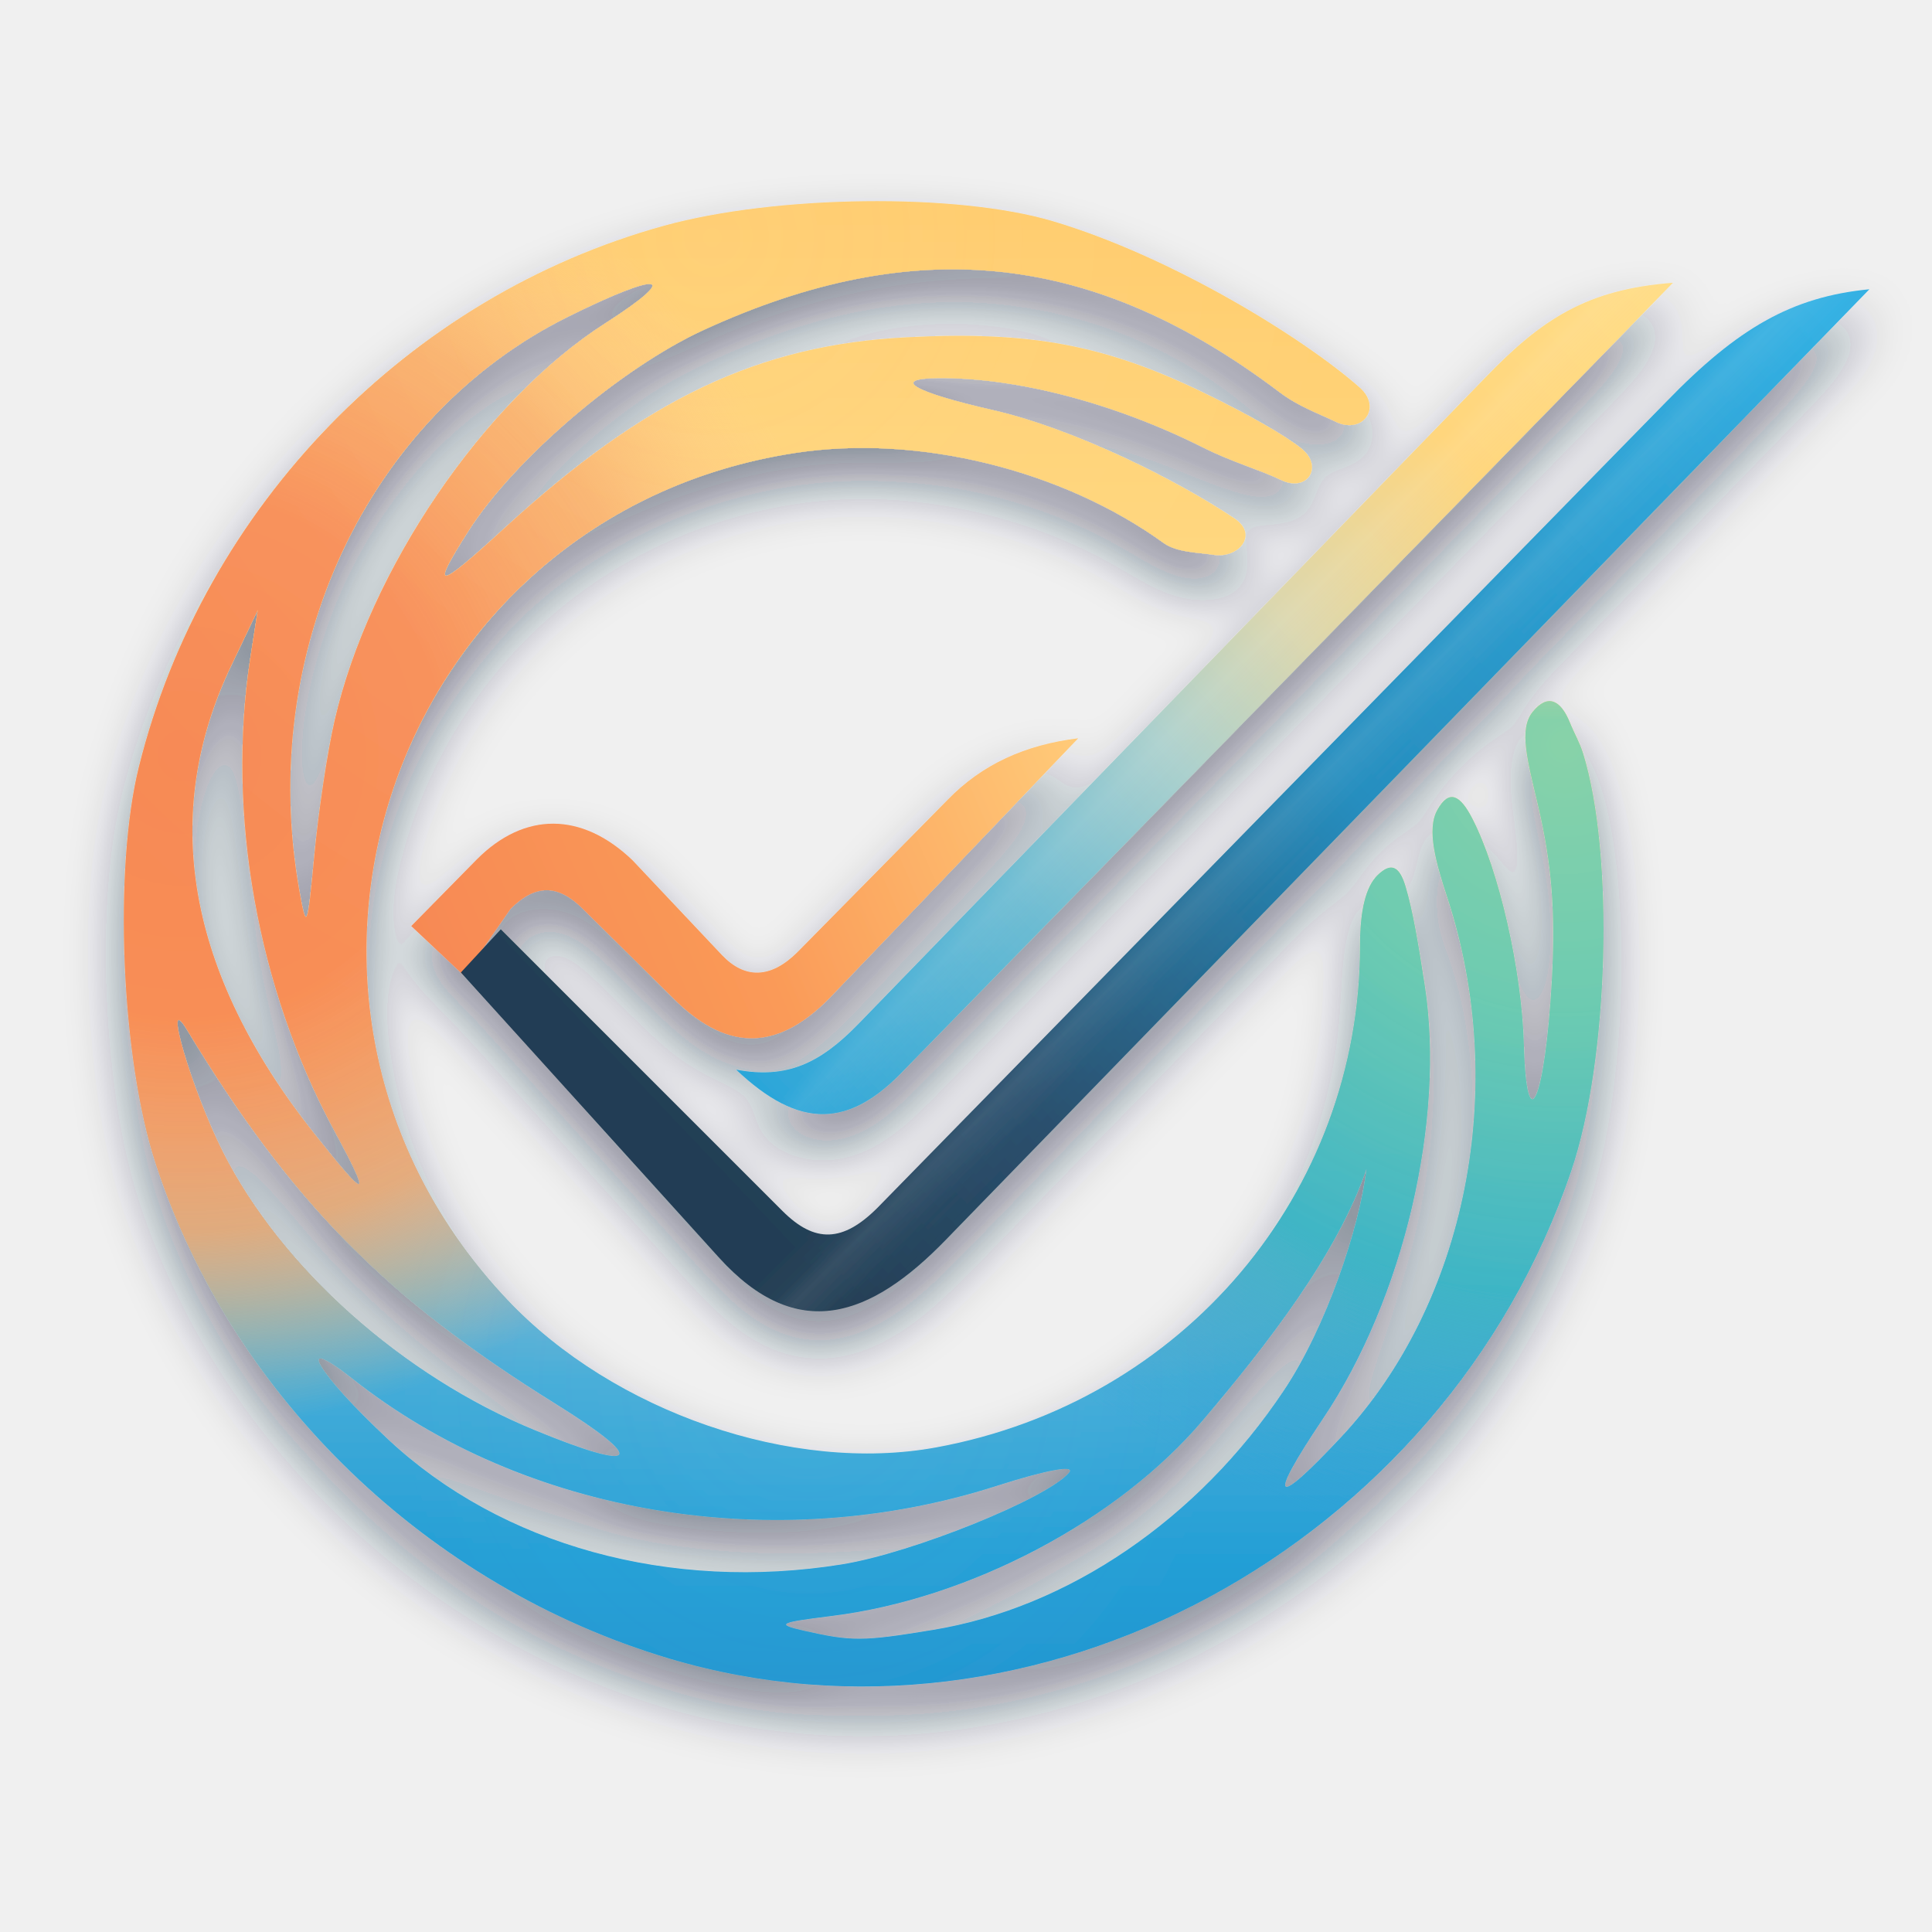
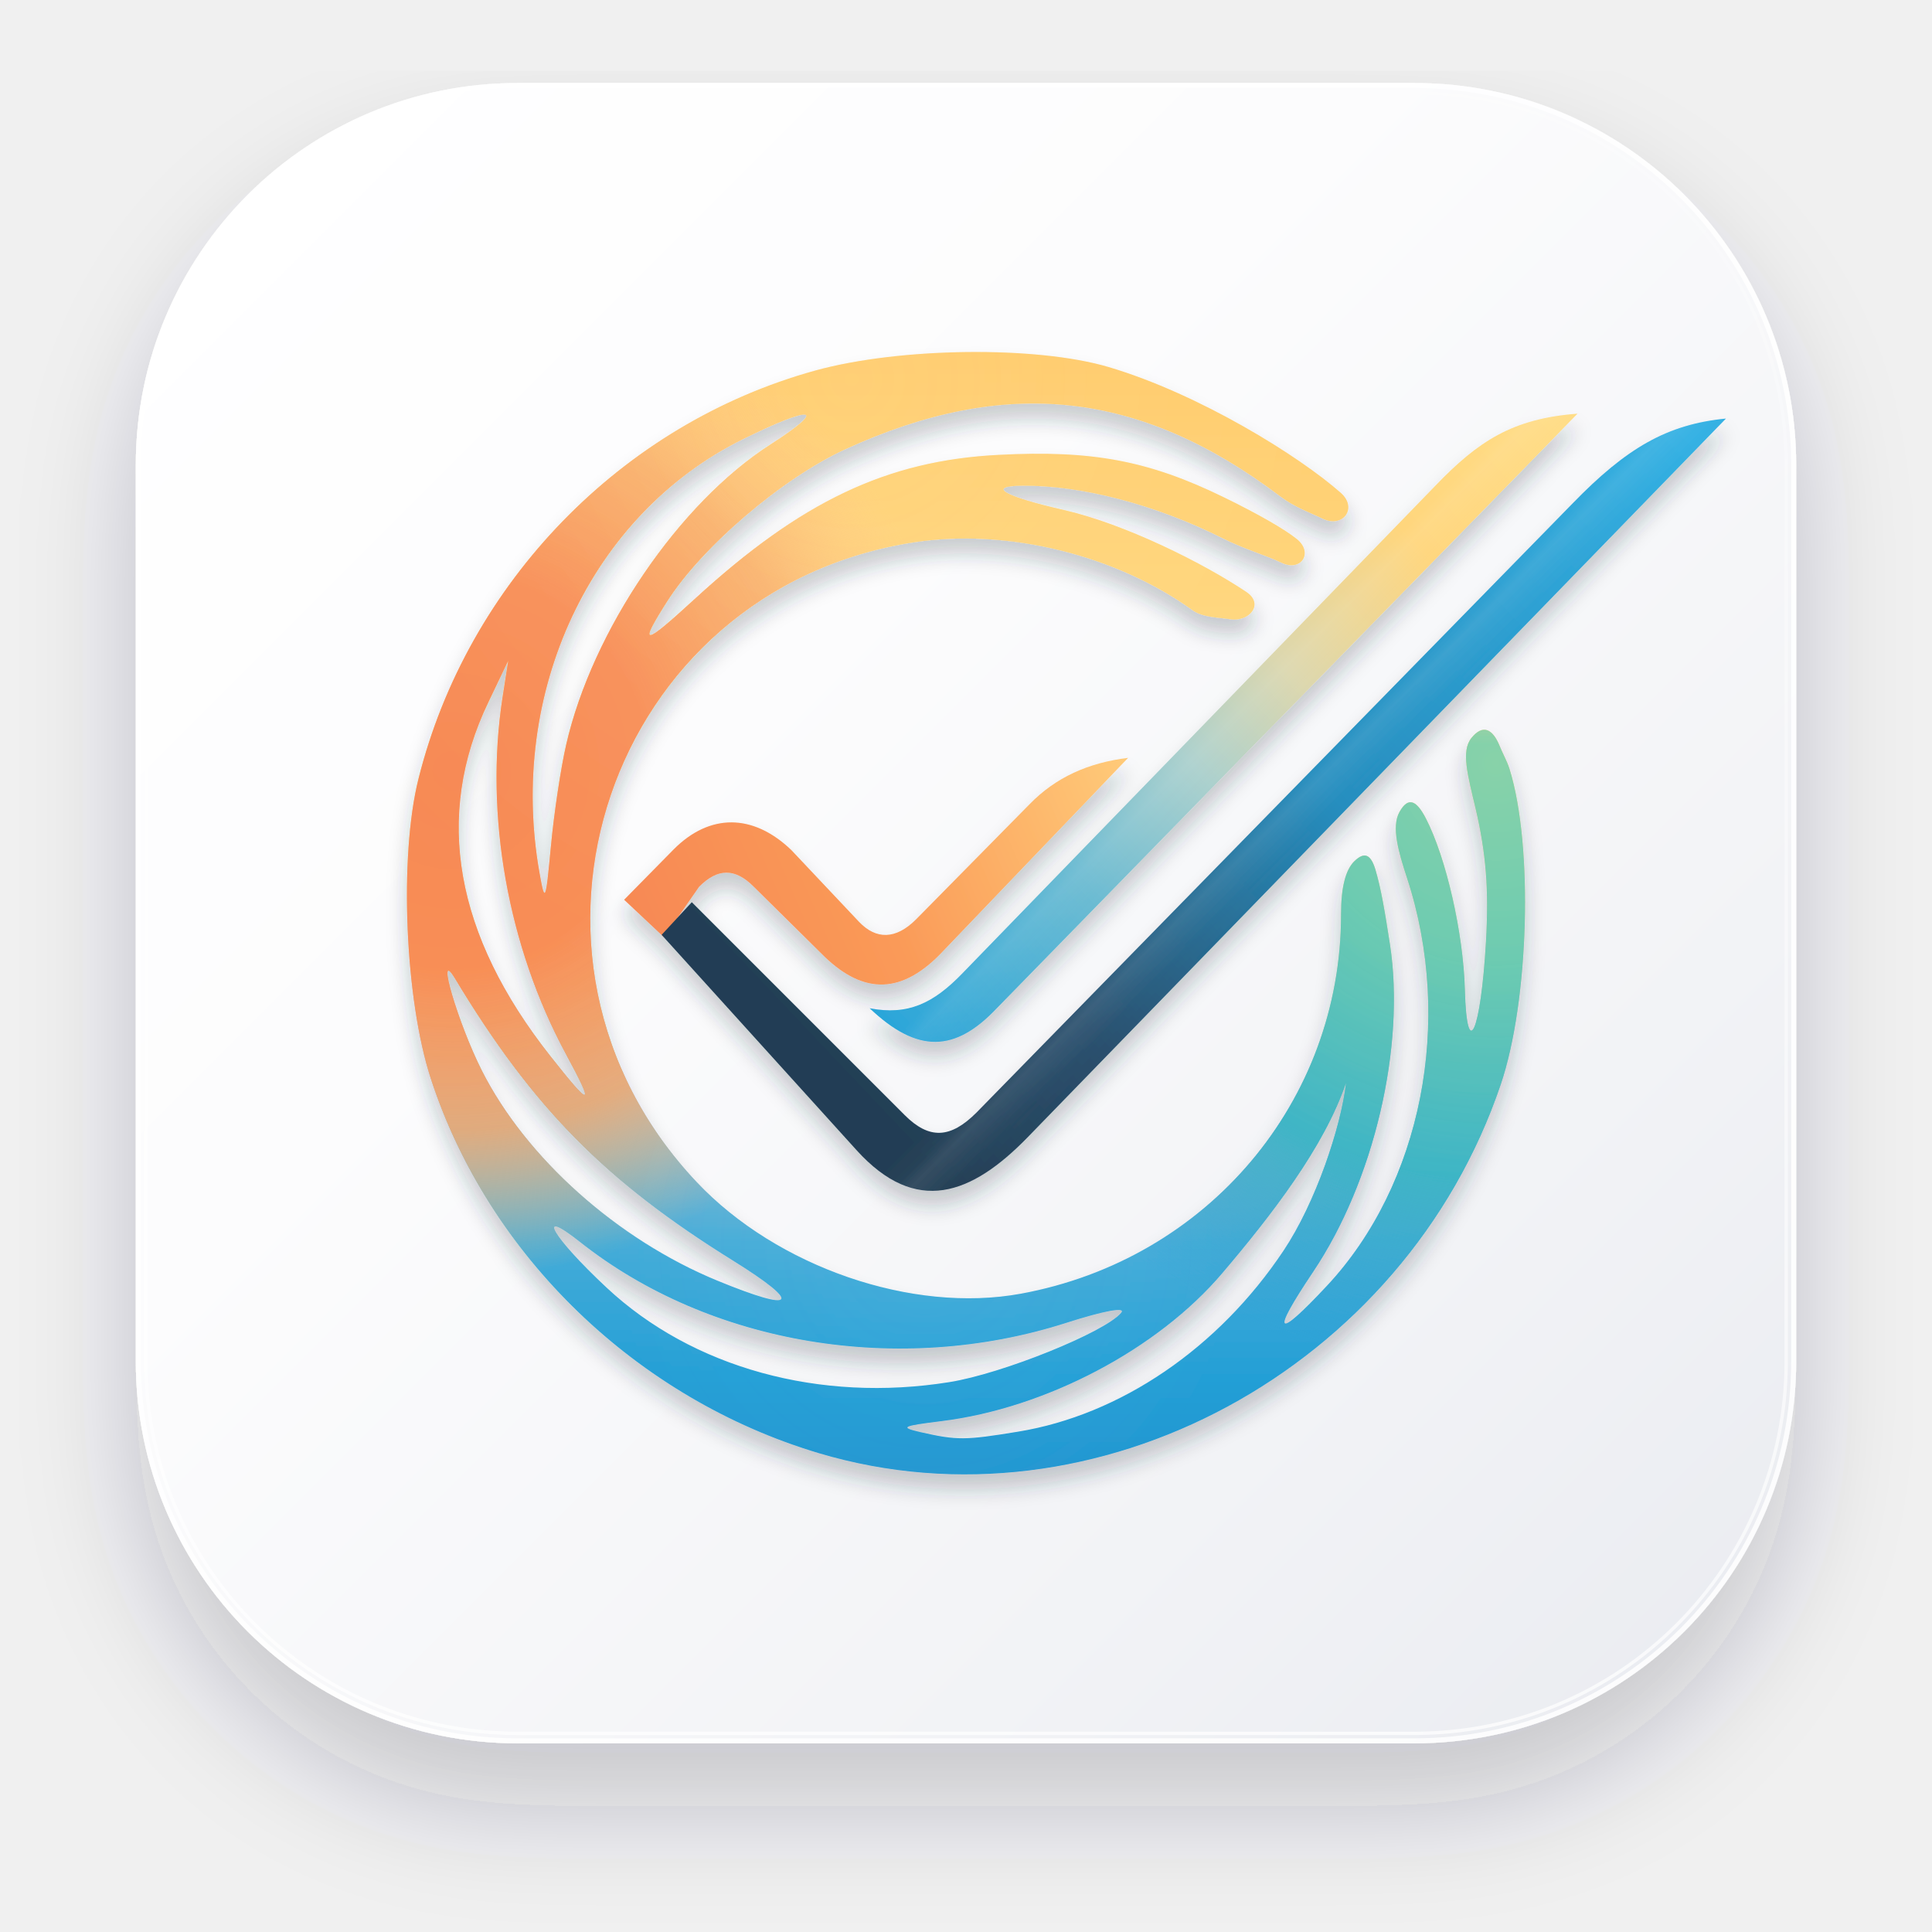
- <svg xmlns="http://www.w3.org/2000/svg" xmlns:xlink="http://www.w3.org/1999/xlink" width="256" height="256" viewBox="0 0 179 179">
+ <svg xmlns="http://www.w3.org/2000/svg" xmlns:xlink="http://www.w3.org/1999/xlink" width="256" height="256" viewBox="0 0 512 512" role="img" aria-labelledby="tile-title">
  <defs>
-     <filter id="windows-shadow" x="-25%" y="-25%" width="150%" height="155%" color-interpolation-filters="sRGB">
-       <feDropShadow dx="0" dy="3" stdDeviation="2.5" flood-color="#14263D" flood-opacity=".48" />
+     <linearGradient id="tile-fill" x1="0" y1="0" x2="1" y2="1">
+       <stop offset=".04" stop-color="#ffffff" />
+       <stop offset=".37" stop-color="#fcfcfd" />
+       <stop offset=".75" stop-color="#f2f3f6" />
+       <stop offset="1" stop-color="#e9ebf0" />
+     </linearGradient>
+     <linearGradient id="tile-edge" x1="0" y1="0" x2="0" y2="1">
+       <stop stop-color="#ffffff" stop-opacity=".15" />
+       <stop offset="1" stop-color="#ffffff" stop-opacity=".72" />
+     </linearGradient>
+     <filter id="tile-shadow" filterUnits="userSpaceOnUse" x="2" y="2" width="508" height="508" color-interpolation-filters="sRGB">
+       <feDropShadow dx="0" dy="16.72" stdDeviation="14.96" flood-color="#283044" flood-opacity=".20" />
+     </filter>
+     <filter id="mark-shadow" filterUnits="userSpaceOnUse" x="0" y="0" width="512" height="512" color-interpolation-filters="sRGB">
+       <feDropShadow dx="0" dy="3.96" stdDeviation="2.64" flood-color="#203346" flood-opacity="0.24" />
    </filter>
  </defs>
-   <g filter="url(#windows-shadow)">
-     <g transform="translate(-5 -9)">
-       <svg width="203" height="171" viewBox="0 0 203 171" role="img" aria-labelledby="logo-title logo-desc">
-         <defs>
-           <linearGradient id="ring-warm-to-blue" x1="85" y1="29" x2="85" y2="164" gradientUnits="userSpaceOnUse">
-             <stop offset="0" stop-color="#FFCA68" />
-             <stop offset=".25" stop-color="#FFD77D" />
-             <stop offset=".48" stop-color="#E6D5AC" />
-             <stop offset=".65" stop-color="#A3BCCB" />
-             <stop offset=".80" stop-color="#45ACD8" />
-             <stop offset=".92" stop-color="#249FD6" />
-             <stop offset="1" stop-color="#2297D1" />
-           </linearGradient>
-           <radialGradient id="ring-orange" cx="22" cy="79" r="67" gradientUnits="userSpaceOnUse">
-             <stop offset="0" stop-color="#F78954" stop-opacity="1" />
-             <stop offset=".36" stop-color="#F88E56" stop-opacity="1" />
-             <stop offset=".66" stop-color="#F8A868" stop-opacity=".78" />
-             <stop offset=".93" stop-color="#FFC786" stop-opacity="0" />
-             <stop offset="1" stop-color="#FFC786" stop-opacity="0" />
-           </radialGradient>
-           <radialGradient id="ring-mint" cx="150" cy="78" r="75" gradientUnits="userSpaceOnUse">
-             <stop offset="0" stop-color="#88D2A9" stop-opacity="1" />
-             <stop offset=".32" stop-color="#6DCBB1" stop-opacity="1" />
-             <stop offset=".68" stop-color="#3BB5C5" stop-opacity=".94" />
-             <stop offset="1" stop-color="#309FD2" stop-opacity="0" />
-           </radialGradient>
-           <linearGradient id="mint-opacity" x1="0" y1="62" x2="0" y2="87" gradientUnits="userSpaceOnUse">
-             <stop offset="0" stop-color="#000" />
-             <stop offset=".55" stop-color="#FFF" />
-           </linearGradient>
-           <mask id="mint-region" x="0" y="0" width="203" height="171" maskUnits="userSpaceOnUse">
-             <rect width="203" height="171" fill="url(#mint-opacity)" />
-           </mask>
-           <radialGradient id="ring-soft-light" cx="71" cy="31" r="79" gradientUnits="userSpaceOnUse">
-             <stop offset="0" stop-color="#FFF8E9" stop-opacity=".10" />
-             <stop offset=".38" stop-color="#FFFFFF" stop-opacity=".055" />
-             <stop offset="1" stop-color="#FFFFFF" stop-opacity="0" />
-           </radialGradient>
-           <radialGradient id="ring-cool-light" cx="80" cy="137" r="39" gradientUnits="userSpaceOnUse">
-             <stop offset="0" stop-color="#D9F8FF" stop-opacity=".065" />
-             <stop offset=".42" stop-color="#D9F8FF" stop-opacity=".035" />
-             <stop offset="1" stop-color="#D9F8FF" stop-opacity="0" />
-           </radialGradient>
-           <linearGradient id="check-orange" x1="45" y1="103" x2="105" y2="77" gradientUnits="userSpaceOnUse">
-             <stop offset="0" stop-color="#F78853" />
-             <stop offset=".46" stop-color="#FA9A58" />
-             <stop offset="1" stop-color="#FFCB79" />
-           </linearGradient>
-           <linearGradient id="check-gold" x1="77" y1="111" x2="157" y2="35" gradientUnits="userSpaceOnUse">
-             <stop offset="0" stop-color="#2CA6D9" />
-             <stop offset=".26" stop-color="#6BBBD2" />
-             <stop offset=".44" stop-color="#ABD0CD" />
-             <stop offset=".59" stop-color="#DCD7AE" />
-             <stop offset=".79" stop-color="#FFD67D" />
-             <stop offset="1" stop-color="#FFDC86" />
-           </linearGradient>
-           <linearGradient id="check-blue" x1="79" y1="126" x2="173" y2="37" gradientUnits="userSpaceOnUse">
-             <stop offset="0" stop-color="#233E54" />
-             <stop offset=".20" stop-color="#294F6D" />
-             <stop offset=".52" stop-color="#258DBE" />
-             <stop offset="1" stop-color="#32B0E3" />
-           </linearGradient>
-           <linearGradient id="blue-satin" x1="101.5" y1="101.5" x2="108.5" y2="108.5" gradientUnits="userSpaceOnUse">
-             <stop offset="0" stop-color="#FFFFFF" stop-opacity="0" />
-             <stop offset=".24" stop-color="#E8FAFF" stop-opacity=".025" />
-             <stop offset=".38" stop-color="#FFFFFF" stop-opacity=".085" />
-             <stop offset=".72" stop-color="#D7F3FF" stop-opacity=".015" />
-             <stop offset="1" stop-color="#D7F3FF" stop-opacity="0" />
-           </linearGradient>
-           <linearGradient id="gold-satin" x1="94" y1="94" x2="99" y2="99" gradientUnits="userSpaceOnUse">
-             <stop offset="0" stop-color="#FFFFFF" stop-opacity="0" />
-             <stop offset=".24" stop-color="#FFFFFF" stop-opacity=".065" />
-             <stop offset=".70" stop-color="#FFF9E9" stop-opacity=".015" />
-             <stop offset="1" stop-color="#FFF9E9" stop-opacity="0" />
-           </linearGradient>
-           <path id="woven-ring" fill-rule="evenodd" d="M67.00,162.66 C44.67,156.00 26.47,138.45 19.40,116.75 C16.22,107.00 15.50,89.51 17.88,80.00 C23.88,55.96 42.83,36.45 66.54,29.91 C76.89,27.06 93.64,26.86 102.50,29.48 C113.66,32.79 125.88,40.40 130.98,44.91 C133.08,46.77 131.25,49.28 128.75,48.07 C127.12,47.28 125.35,46.69 123.56,45.34 C106.38,32.35 89.88,30.55 70.24,39.55 C62.49,43.10 52.64,51.52 48.37,58.23 C44.84,63.79 45.42,63.74 51.75,57.93 C64.84,45.93 75.32,40.95 89.00,40.25 C100.49,39.65 107.41,40.95 116.62,45.44 C120.77,47.46 124.10,49.36 125.60,50.58 C127.64,52.24 126.12,54.63 123.72,53.48 C121.67,52.50 119.13,51.80 116.49,50.47 C108.27,46.34 99.20,43.97 91.92,44.03 C87.49,44.07 89.61,45.31 97.00,47.00 C104.51,48.72 114.04,53.47 119.39,57.05 C121.63,58.55 119.75,60.77 117.41,60.40 C116.02,60.18 114.05,60.20 112.80,59.30 C103.54,52.60 90.19,49.20 78.65,50.97 C41.15,56.73 25.86,101.77 52.02,129.43 C61.86,139.84 78.46,145.55 91.75,143.10 C114.66,138.89 131.00,119.53 131.00,96.61 C131.00,93.26 131.56,91.10 132.66,90.05 C133.76,89.00 134.61,89.04 135.23,91.13 C135.89,93.34 136.38,96.20 137.01,100.30 C138.93,112.77 135.04,129.31 127.57,140.44 C122.36,148.22 122.99,148.85 129.27,142.14 C140.90,129.71 144.83,109.72 139.10,92.18 C138.03,88.93 137.15,85.85 138.17,84.03 C139.28,82.05 140.31,82.70 141.41,84.83 C143.89,89.62 146.00,98.86 146.19,105.79 C146.44,114.86 148.14,111.00 148.77,99.92 C149.13,93.54 148.78,89.09 147.49,83.60 C146.54,79.55 145.68,76.57 147.00,74.95 C148.38,73.25 149.59,73.83 150.44,75.91 C150.88,76.99 151.33,77.72 151.66,78.75 C154.60,88.14 154.07,107.19 150.58,117.47 C138.74,152.36 100.96,172.78 67.00,162.66 Z           M91.39,160.02 C103.96,157.97 115.98,149.77 123.96,137.82 C127.88,131.96 130.97,122.77 131.61,117.28 C128.93,125.15 122.41,133.56 116.43,140.60 C108.54,149.90 94.81,157.14 82.05,158.72 C77.14,159.33 76.84,159.48 79.50,160.09 C83.93,161.09 84.93,161.08 91.39,160.02 Z           M83.00,153.94 C89.50,152.90 102.07,147.82 104.05,145.44 C104.67,144.69 101.94,145.19 97.30,146.68 C76.84,153.23 53.62,149.37 37.71,136.77 C32.10,132.33 34.33,136.17 40.96,142.36 C51.47,152.19 67.09,156.50 83.00,153.94 Z           M56.46,139.05 C40.78,129.31 31.93,120.33 22.34,104.43 C19.97,100.50 22.75,109.98 25.66,115.74 C31.07,126.46 42.29,136.47 54.56,141.51 C64.22,145.48 65.05,144.40 56.46,139.05 Z           M35.97,113.75 C28.84,100.54 25.97,84.41 28.19,70.00 L28.89,65.50 26.44,70.62 C19.77,84.54 22.34,99.13 34.07,113.97 C39.11,120.35 39.51,120.30 35.97,113.75 Z           M36.00,75.77 C39.20,61.79 49.84,46.16 61.07,38.96 C68.19,34.39 66.33,34.04 57.67,38.32 C39.03,47.53 28.80,69.36 32.73,91.50 C33.40,95.26 33.48,95.07 34.12,88.27 C34.49,84.29 35.33,78.66 36.00,75.77 Z" />
-           <path id="orange-check-shape" d="       M 43.1,94.8 L 49.2,88.6       C 53.6,84.2 58.9,84.2 63.6,88.7       L 71.9,97.5 C 74.0,99.7 76.4,99.7 78.9,97.2       L 92.8,83.1 C 96.0,79.8 100.0,78.0 104.9,77.4       L 82.3,101.0 C 77.2,106.5 72.5,106.4 67.7,101.8       L 59.0,93.2 C 56.7,90.9 54.6,90.9 52.3,93.2       L 48.0,99.4 Z" />
-           <path id="gold-check-shape" d="       M 73.2,108.1 C 77.9,109.0 81.0,107.5 84.5,103.9       L 142.6,44.0 C 147.8,38.6 152.0,35.8 160.0,35.2       L 88.8,108.1 C 83.7,113.5 79.1,113.7 73.2,108.1 Z" />
-           <path id="blue-check-shape" d="       M 47.7,99.1 L 51.4,95.1 L 77.5,121.2       C 80.5,124.2 83.1,124.1 86.3,120.9       L 159.4,46.2 C 166.0,39.4 171.0,36.5 178.2,35.8       L 92.6,123.9 C 85.7,131.0 78.90,133.56 71.6,125.5       Z" />
-         </defs>
-         <g id="ring" aria-label="交织圆环">
-           <use href="#woven-ring" xlink:href="#woven-ring" fill="url(#ring-warm-to-blue)" />
-           <use href="#woven-ring" xlink:href="#woven-ring" fill="url(#ring-orange)" />
-           <use href="#woven-ring" xlink:href="#woven-ring" fill="url(#ring-mint)" mask="url(#mint-region)" />
-           <use href="#woven-ring" xlink:href="#woven-ring" fill="url(#ring-soft-light)" />
-           <use href="#woven-ring" xlink:href="#woven-ring" fill="url(#ring-cool-light)" />
+   <rect id="logo-tile" x="36" y="22" width="440" height="440" rx="101.2" fill="url(#tile-fill)" filter="url(#tile-shadow)" />
+   <rect x="36.66" y="22.66" width="438.68" height="438.68" rx="100.54" fill="none" stroke="#ffffff" stroke-opacity=".85" stroke-width="1.32" />
+   <rect x="38.64" y="24.64" width="434.72" height="434.72" rx="98.56" fill="none" stroke="url(#tile-edge)" stroke-width=".88" />
+   <g filter="url(#mark-shadow)">
+     <svg x="98.174" y="85.417" width="369.6" height="313.404" viewBox="12 24 171 145" role="img" aria-labelledby="logo-title logo-desc">
+       <defs>
+         <linearGradient id="ring-warm-to-blue" x1="85" y1="29" x2="85" y2="164" gradientUnits="userSpaceOnUse">
+           <stop offset="0" stop-color="#FFCA68" />
+           <stop offset=".25" stop-color="#FFD77D" />
+           <stop offset=".48" stop-color="#E6D5AC" />
+           <stop offset=".65" stop-color="#A3BCCB" />
+           <stop offset=".80" stop-color="#45ACD8" />
+           <stop offset=".92" stop-color="#249FD6" />
+           <stop offset="1" stop-color="#2297D1" />
+         </linearGradient>
+         <radialGradient id="ring-orange" cx="22" cy="79" r="67" gradientUnits="userSpaceOnUse">
+           <stop offset="0" stop-color="#F78954" stop-opacity="1" />
+           <stop offset=".36" stop-color="#F88E56" stop-opacity="1" />
+           <stop offset=".66" stop-color="#F8A868" stop-opacity=".78" />
+           <stop offset=".93" stop-color="#FFC786" stop-opacity="0" />
+           <stop offset="1" stop-color="#FFC786" stop-opacity="0" />
+         </radialGradient>
+         <radialGradient id="ring-mint" cx="150" cy="78" r="75" gradientUnits="userSpaceOnUse">
+           <stop offset="0" stop-color="#88D2A9" stop-opacity="1" />
+           <stop offset=".32" stop-color="#6DCBB1" stop-opacity="1" />
+           <stop offset=".68" stop-color="#3BB5C5" stop-opacity=".94" />
+           <stop offset="1" stop-color="#309FD2" stop-opacity="0" />
+         </radialGradient>
+         <linearGradient id="mint-opacity" x1="0" y1="62" x2="0" y2="87" gradientUnits="userSpaceOnUse">
+           <stop offset="0" stop-color="#000" />
+           <stop offset=".55" stop-color="#FFF" />
+         </linearGradient>
+         <mask id="mint-region" x="0" y="0" width="203" height="171" maskUnits="userSpaceOnUse">
+           <rect width="203" height="171" fill="url(#mint-opacity)" />
+         </mask>
+         <radialGradient id="ring-soft-light" cx="71" cy="31" r="79" gradientUnits="userSpaceOnUse">
+           <stop offset="0" stop-color="#FFF8E9" stop-opacity=".10" />
+           <stop offset=".38" stop-color="#FFFFFF" stop-opacity=".055" />
+           <stop offset="1" stop-color="#FFFFFF" stop-opacity="0" />
+         </radialGradient>
+         <radialGradient id="ring-cool-light" cx="80" cy="137" r="39" gradientUnits="userSpaceOnUse">
+           <stop offset="0" stop-color="#D9F8FF" stop-opacity=".065" />
+           <stop offset=".42" stop-color="#D9F8FF" stop-opacity=".035" />
+           <stop offset="1" stop-color="#D9F8FF" stop-opacity="0" />
+         </radialGradient>
+         <linearGradient id="check-orange" x1="45" y1="103" x2="105" y2="77" gradientUnits="userSpaceOnUse">
+           <stop offset="0" stop-color="#F78853" />
+           <stop offset=".46" stop-color="#FA9A58" />
+           <stop offset="1" stop-color="#FFCB79" />
+         </linearGradient>
+         <linearGradient id="check-gold" x1="77" y1="111" x2="157" y2="35" gradientUnits="userSpaceOnUse">
+           <stop offset="0" stop-color="#2CA6D9" />
+           <stop offset=".26" stop-color="#6BBBD2" />
+           <stop offset=".44" stop-color="#ABD0CD" />
+           <stop offset=".59" stop-color="#DCD7AE" />
+           <stop offset=".79" stop-color="#FFD67D" />
+           <stop offset="1" stop-color="#FFDC86" />
+         </linearGradient>
+         <linearGradient id="check-blue" x1="79" y1="126" x2="173" y2="37" gradientUnits="userSpaceOnUse">
+           <stop offset="0" stop-color="#233E54" />
+           <stop offset=".20" stop-color="#294F6D" />
+           <stop offset=".52" stop-color="#258DBE" />
+           <stop offset="1" stop-color="#32B0E3" />
+         </linearGradient>
+         <linearGradient id="blue-satin" x1="101.5" y1="101.5" x2="108.5" y2="108.5" gradientUnits="userSpaceOnUse">
+           <stop offset="0" stop-color="#FFFFFF" stop-opacity="0" />
+           <stop offset=".24" stop-color="#E8FAFF" stop-opacity=".025" />
+           <stop offset=".38" stop-color="#FFFFFF" stop-opacity=".085" />
+           <stop offset=".72" stop-color="#D7F3FF" stop-opacity=".015" />
+           <stop offset="1" stop-color="#D7F3FF" stop-opacity="0" />
+         </linearGradient>
+         <linearGradient id="gold-satin" x1="94" y1="94" x2="99" y2="99" gradientUnits="userSpaceOnUse">
+           <stop offset="0" stop-color="#FFFFFF" stop-opacity="0" />
+           <stop offset=".24" stop-color="#FFFFFF" stop-opacity=".065" />
+           <stop offset=".70" stop-color="#FFF9E9" stop-opacity=".015" />
+           <stop offset="1" stop-color="#FFF9E9" stop-opacity="0" />
+         </linearGradient>
+         <path id="woven-ring" fill-rule="evenodd" d="M67.00,162.66 C44.67,156.00 26.47,138.45 19.40,116.75 C16.22,107.00 15.50,89.51 17.88,80.00 C23.88,55.96 42.83,36.45 66.54,29.91 C76.89,27.06 93.64,26.86 102.50,29.48 C113.66,32.79 125.88,40.40 130.98,44.91 C133.08,46.77 131.25,49.28 128.75,48.07 C127.12,47.28 125.35,46.69 123.56,45.34 C106.38,32.35 89.88,30.55 70.24,39.55 C62.49,43.10 52.64,51.52 48.37,58.23 C44.84,63.79 45.42,63.74 51.75,57.93 C64.84,45.93 75.32,40.95 89.00,40.25 C100.49,39.65 107.41,40.95 116.62,45.44 C120.77,47.46 124.10,49.36 125.60,50.58 C127.64,52.24 126.12,54.63 123.72,53.48 C121.67,52.50 119.13,51.80 116.49,50.47 C108.27,46.34 99.20,43.97 91.92,44.03 C87.49,44.07 89.61,45.31 97.00,47.00 C104.51,48.72 114.04,53.47 119.39,57.05 C121.63,58.55 119.75,60.77 117.41,60.40 C116.02,60.18 114.05,60.20 112.80,59.30 C103.54,52.60 90.19,49.20 78.65,50.97 C41.15,56.73 25.86,101.77 52.02,129.43 C61.86,139.84 78.46,145.55 91.75,143.10 C114.66,138.89 131.00,119.53 131.00,96.61 C131.00,93.26 131.56,91.10 132.66,90.05 C133.76,89.00 134.61,89.04 135.23,91.13 C135.89,93.34 136.38,96.20 137.01,100.30 C138.93,112.77 135.04,129.31 127.57,140.44 C122.36,148.22 122.99,148.85 129.27,142.14 C140.90,129.71 144.83,109.72 139.10,92.18 C138.03,88.93 137.15,85.85 138.17,84.03 C139.28,82.05 140.31,82.70 141.41,84.83 C143.89,89.62 146.00,98.86 146.19,105.79 C146.44,114.86 148.14,111.00 148.77,99.92 C149.13,93.54 148.78,89.09 147.49,83.60 C146.54,79.55 145.68,76.57 147.00,74.95 C148.38,73.25 149.59,73.83 150.44,75.91 C150.88,76.99 151.33,77.72 151.66,78.75 C154.60,88.14 154.07,107.19 150.58,117.47 C138.74,152.36 100.96,172.78 67.00,162.66 Z           M91.39,160.02 C103.96,157.97 115.98,149.77 123.96,137.82 C127.88,131.96 130.97,122.77 131.61,117.28 C128.93,125.15 122.41,133.56 116.43,140.60 C108.54,149.90 94.81,157.14 82.05,158.72 C77.14,159.33 76.84,159.48 79.50,160.09 C83.93,161.09 84.93,161.08 91.39,160.02 Z           M83.00,153.94 C89.50,152.90 102.07,147.82 104.05,145.44 C104.67,144.69 101.94,145.19 97.30,146.68 C76.84,153.23 53.62,149.37 37.71,136.77 C32.10,132.33 34.33,136.17 40.96,142.36 C51.47,152.19 67.09,156.50 83.00,153.94 Z           M56.46,139.05 C40.78,129.31 31.93,120.33 22.34,104.43 C19.97,100.50 22.75,109.98 25.66,115.74 C31.07,126.46 42.29,136.47 54.56,141.51 C64.22,145.48 65.05,144.40 56.46,139.05 Z           M35.97,113.75 C28.84,100.54 25.97,84.41 28.19,70.00 L28.89,65.50 26.44,70.62 C19.77,84.54 22.34,99.13 34.07,113.97 C39.11,120.35 39.51,120.30 35.97,113.75 Z           M36.00,75.77 C39.20,61.79 49.84,46.16 61.07,38.96 C68.19,34.39 66.33,34.04 57.67,38.32 C39.03,47.53 28.80,69.36 32.73,91.50 C33.40,95.26 33.48,95.07 34.12,88.27 C34.49,84.29 35.33,78.66 36.00,75.77 Z" />
+         <path id="orange-check-shape" d="       M 43.1,94.8 L 49.2,88.6       C 53.6,84.2 58.9,84.2 63.6,88.7       L 71.9,97.5 C 74.0,99.7 76.4,99.7 78.9,97.2       L 92.8,83.1 C 96.0,79.8 100.0,78.0 104.9,77.4       L 82.3,101.0 C 77.2,106.5 72.5,106.4 67.7,101.8       L 59.0,93.2 C 56.7,90.9 54.6,90.9 52.3,93.2       L 48.0,99.4 Z" />
+         <path id="gold-check-shape" d="       M 73.2,108.1 C 77.9,109.0 81.0,107.5 84.5,103.9       L 142.6,44.0 C 147.8,38.6 152.0,35.8 160.0,35.2       L 88.8,108.1 C 83.7,113.5 79.1,113.7 73.2,108.1 Z" />
+         <path id="blue-check-shape" d="       M 47.7,99.1 L 51.4,95.1 L 77.5,121.2       C 80.5,124.2 83.1,124.1 86.3,120.9       L 159.4,46.2 C 166.0,39.4 171.0,36.5 178.2,35.8       L 92.6,123.9 C 85.7,131.0 78.90,133.56 71.6,125.5       Z" />
+       </defs>
+       <g id="ring" aria-label="交织圆环">
+         <use href="#woven-ring" xlink:href="#woven-ring" fill="url(#ring-warm-to-blue)" />
+         <use href="#woven-ring" xlink:href="#woven-ring" fill="url(#ring-orange)" />
+         <use href="#woven-ring" xlink:href="#woven-ring" fill="url(#ring-mint)" mask="url(#mint-region)" />
+         <use href="#woven-ring" xlink:href="#woven-ring" fill="url(#ring-soft-light)" />
+         <use href="#woven-ring" xlink:href="#woven-ring" fill="url(#ring-cool-light)" />
+       </g>
+       <g id="checkmarks" aria-label="三层渐变对勾">
+         <g id="short-orange-check">
+           <use href="#orange-check-shape" xlink:href="#orange-check-shape" fill="url(#check-orange)" />
        </g>
-         <g id="checkmarks" aria-label="三层渐变对勾">
-           <g id="short-orange-check">
-             <use href="#orange-check-shape" xlink:href="#orange-check-shape" fill="url(#check-orange)" />
-           </g>
-           <g id="middle-gold-check">
-             <use href="#gold-check-shape" xlink:href="#gold-check-shape" fill="url(#check-gold)" />
-             <use href="#gold-check-shape" xlink:href="#gold-check-shape" fill="url(#gold-satin)" />
-           </g>
-           <g id="main-blue-check">
-             <use href="#blue-check-shape" xlink:href="#blue-check-shape" fill="url(#check-blue)" />
-             <use href="#blue-check-shape" xlink:href="#blue-check-shape" fill="url(#blue-satin)" />
-           </g>
+         <g id="middle-gold-check">
+           <use href="#gold-check-shape" xlink:href="#gold-check-shape" fill="url(#check-gold)" />
+           <use href="#gold-check-shape" xlink:href="#gold-check-shape" fill="url(#gold-satin)" />
        </g>
-       </svg>
-     </g>
+         <g id="main-blue-check">
+           <use href="#blue-check-shape" xlink:href="#blue-check-shape" fill="url(#check-blue)" />
+           <use href="#blue-check-shape" xlink:href="#blue-check-shape" fill="url(#blue-satin)" />
+         </g>
+       </g>
+     </svg>
  </g>
</svg>
